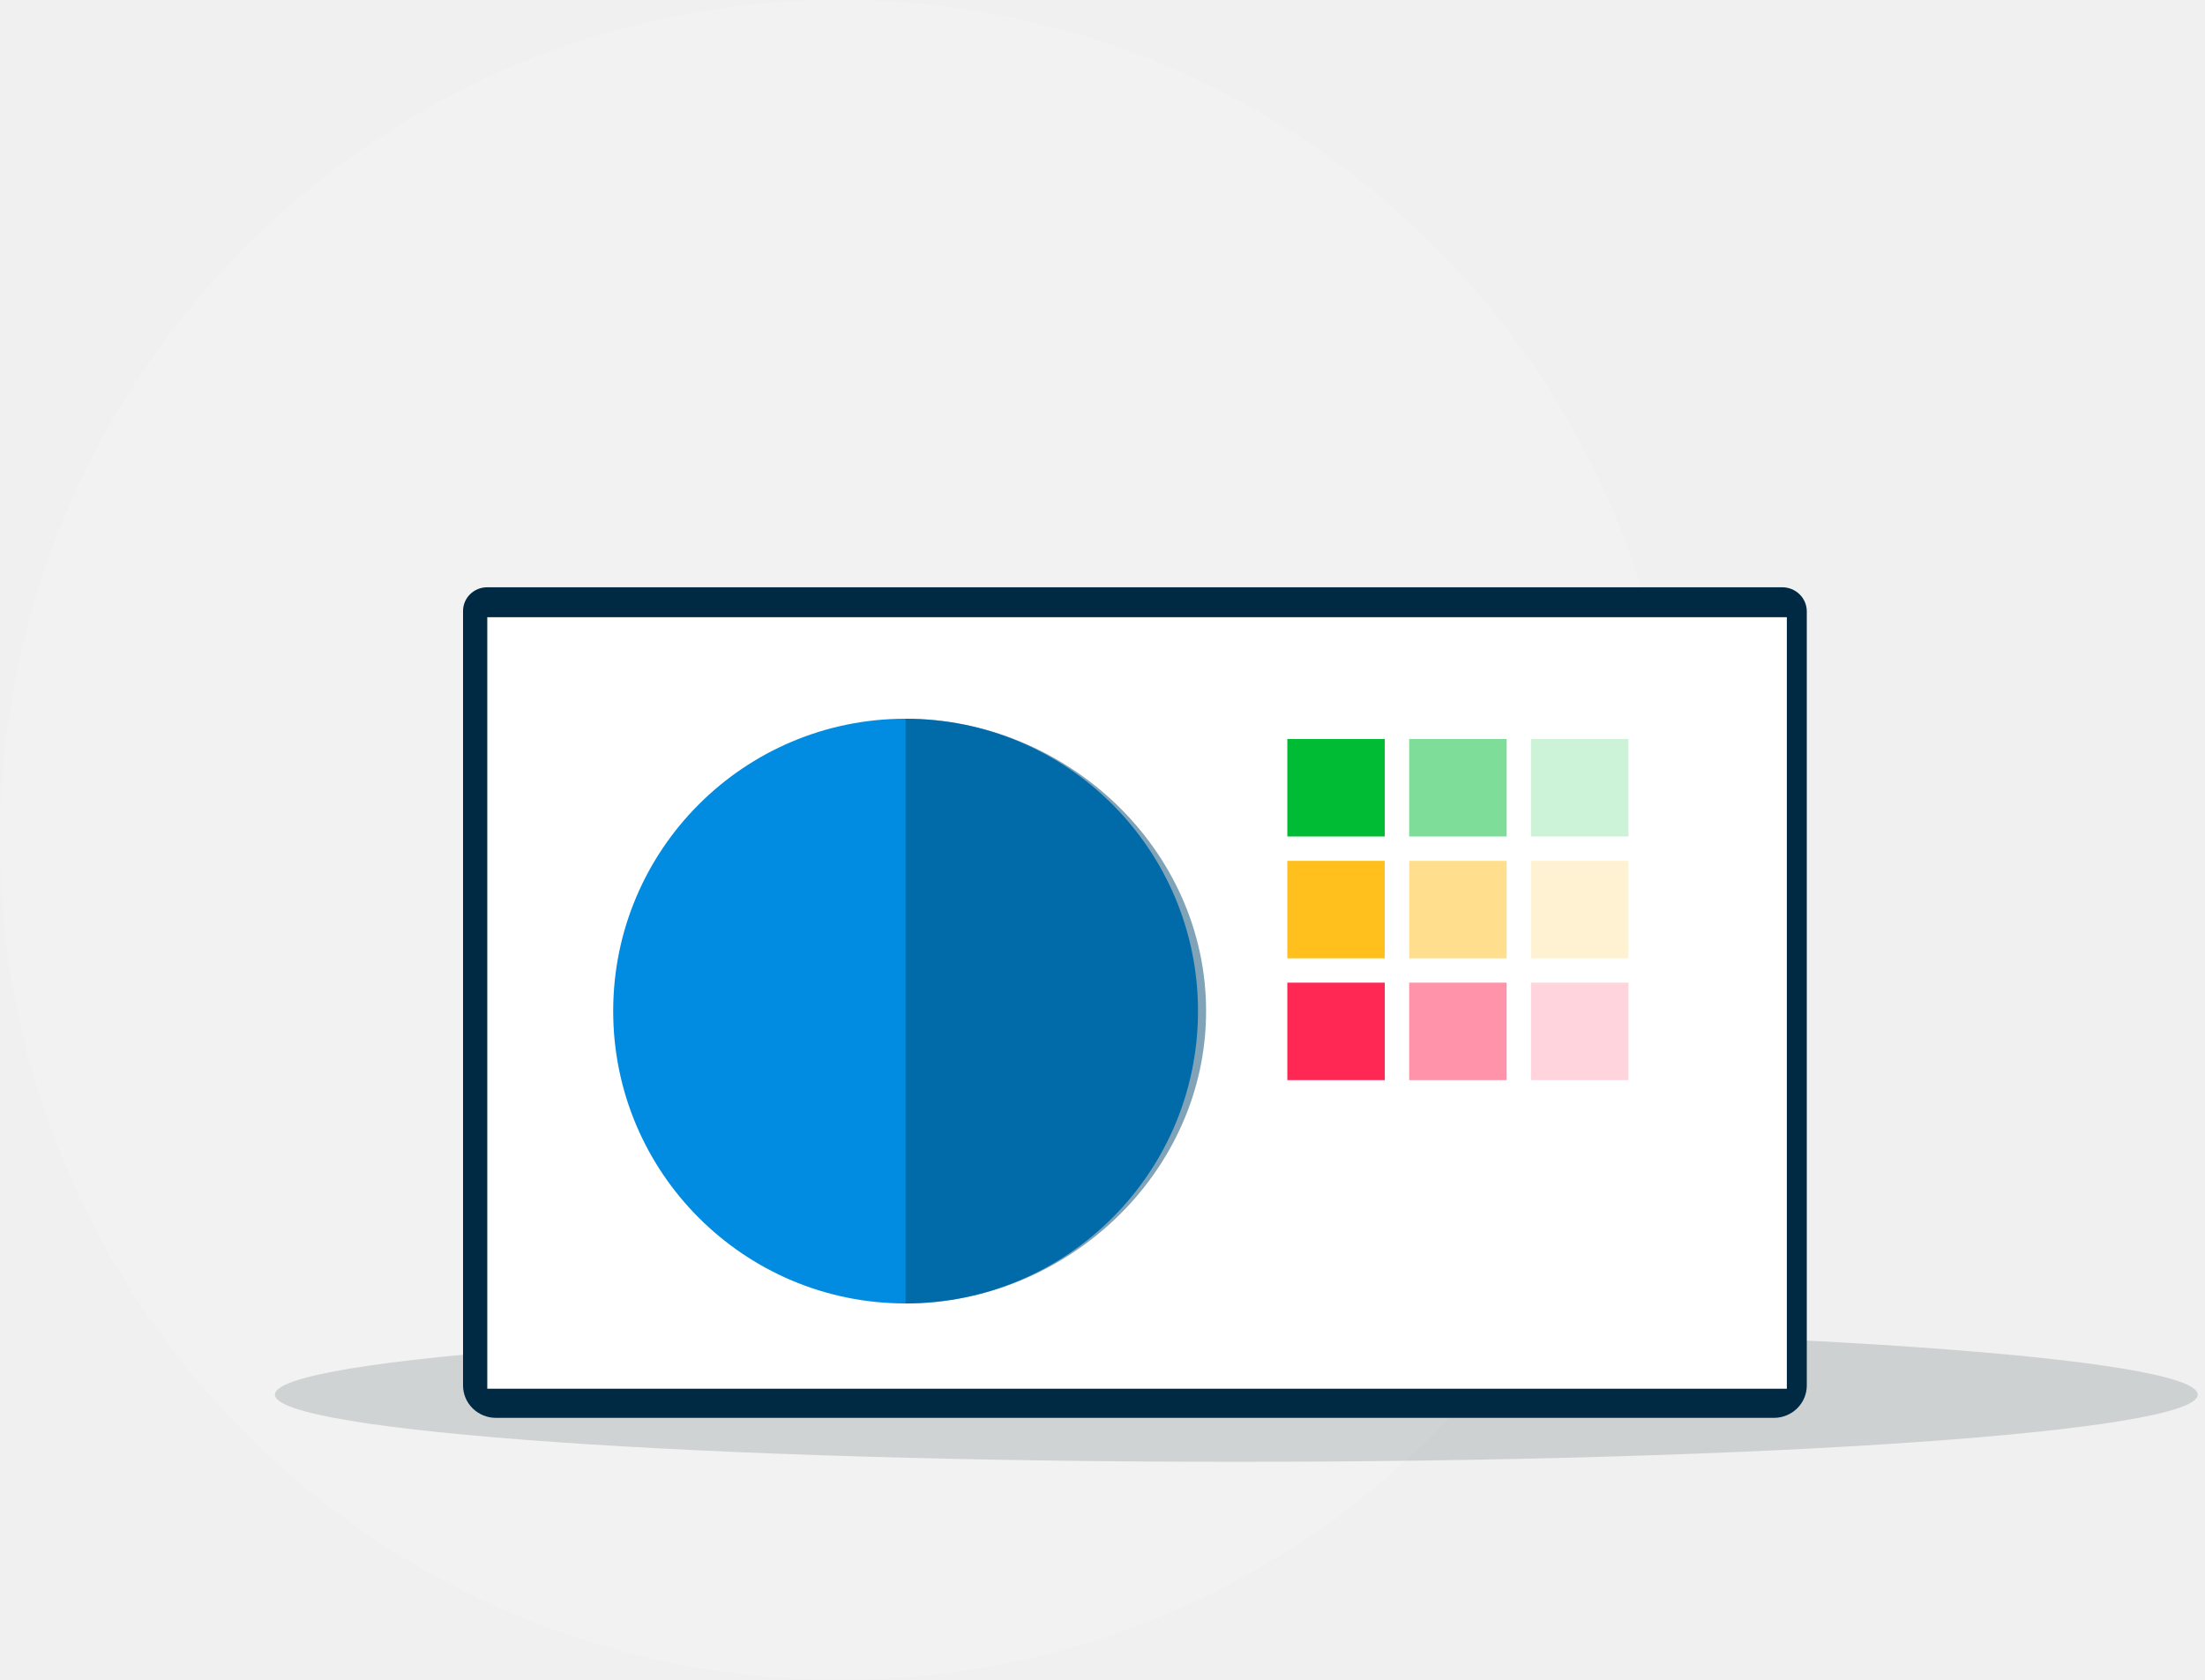
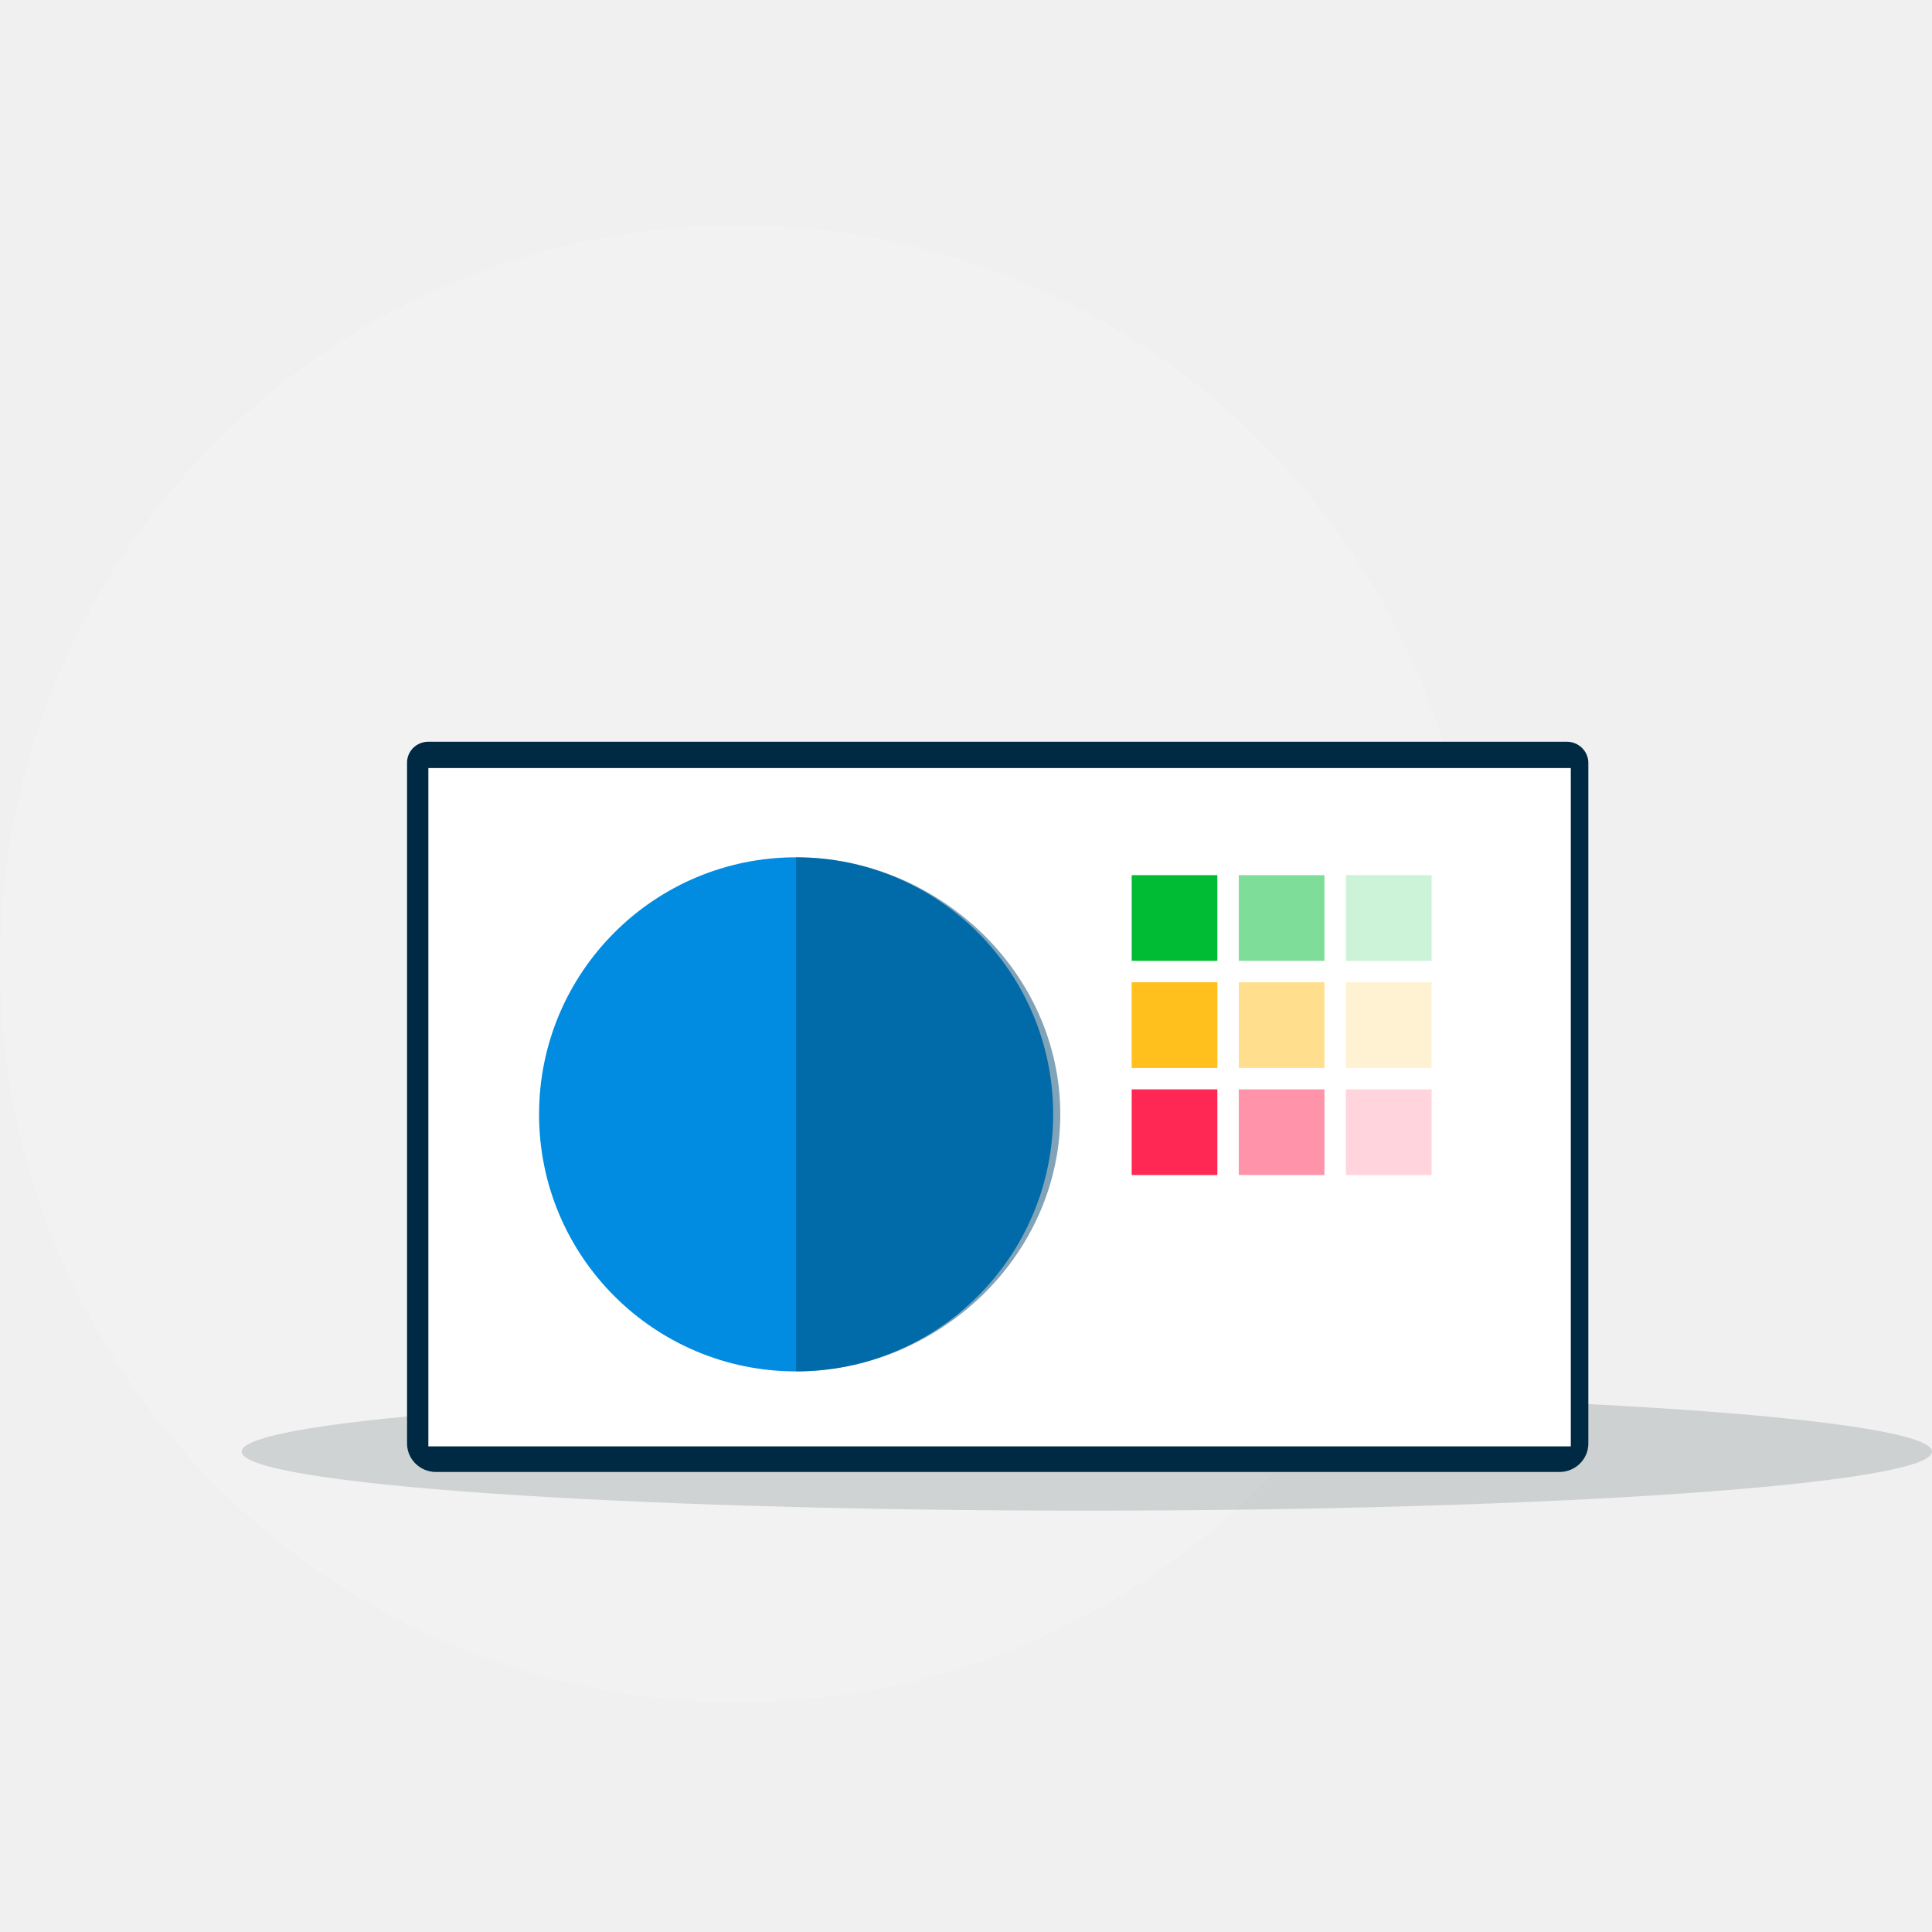
- <svg xmlns="http://www.w3.org/2000/svg" width="210" height="160" viewBox="0 0 210 160" fill="none">
-   <path d="M80 160C124.183 160 160 124.183 160 80C160 35.817 124.183 0 80 0C35.817 0 0 35.817 0 80C0 124.183 35.817 160 80 160Z" fill="#F2F2F2" />
-   <path d="M117.744 139.239C168.312 139.239 209.306 136.374 209.306 132.84C209.306 129.306 168.312 126.441 117.744 126.441C67.175 126.441 26.182 129.306 26.182 132.84C26.182 136.374 67.175 139.239 117.744 139.239Z" fill="#7F868A" fill-opacity="0.29" />
-   <path d="M168.942 135.051H47.232C46.401 135.05 45.605 134.725 45.017 134.148C44.43 133.57 44.1 132.787 44.099 131.97V58.194C44.099 57.596 44.341 57.022 44.772 56.599C45.202 56.176 45.786 55.938 46.394 55.938H169.741C170.36 55.938 170.953 56.18 171.391 56.611C171.829 57.041 172.075 57.625 172.076 58.233V131.97C172.075 132.787 171.745 133.57 171.157 134.148C170.57 134.725 169.773 135.05 168.942 135.051Z" fill="#002A44" />
-   <path d="M170.175 58.789H46.408V132.276H170.175V58.789Z" fill="white" />
-   <path d="M86.247 124.154C101.627 124.154 114.095 111.686 114.095 96.306C114.095 80.926 101.627 68.459 86.247 68.459C70.867 68.459 58.399 80.926 58.399 96.306C58.399 111.686 70.867 124.154 86.247 124.154Z" fill="#018CE1" />
-   <path d="M131.884 70.392H122.602V79.675H131.884V70.392Z" fill="#00BC35" />
-   <path opacity="0.5" d="M143.488 70.392H134.205V79.675H143.488V70.392Z" fill="#00BC35" />
-   <path opacity="0.2" d="M155.091 70.392H145.809V79.675H155.091V70.392Z" fill="#00BC35" />
-   <path d="M131.884 81.996H122.602V91.278H131.884V81.996Z" fill="#FFC01E" />
-   <path opacity="0.5" d="M143.488 81.996H134.205V91.278H143.488V81.996Z" fill="#FFC01E" />
-   <path opacity="0.2" d="M155.091 81.996H145.809V91.278H155.091V81.996Z" fill="#FFC01E" />
-   <path d="M131.884 93.599H122.602V102.881H131.884V93.599Z" fill="#FF2753" />
-   <path opacity="0.5" d="M143.488 93.599H134.205V102.881H143.488V93.599Z" fill="#FF2753" />
-   <path opacity="0.2" d="M155.091 93.599H145.809V102.881H155.091V93.599Z" fill="#FF2753" />
-   <path opacity="0.5" d="M86.245 68.459V124.154C101.625 124.154 114.866 111.686 114.866 96.306C114.866 80.926 101.625 68.459 86.245 68.459Z" fill="#014772" />
+ <svg xmlns="http://www.w3.org/2000/svg" width="180" height="180" viewBox="0 0 180 180" fill="none">
+   <path d="M68.799 158.598C106.795 158.598 137.598 127.795 137.598 89.799C137.598 51.802 106.795 21 68.799 21C30.802 21 0 51.802 0 89.799C0 127.795 30.802 158.598 68.799 158.598Z" fill="#F2F2F2" />
+   <path d="M101.258 140.744C144.746 140.744 180 138.28 180 135.241C180 132.202 144.746 129.738 101.258 129.738C57.77 129.738 22.516 132.202 22.516 135.241C22.516 138.28 57.77 140.744 101.258 140.744Z" fill="#7F868A" fill-opacity="0.29" />
+   <path d="M145.288 137.142H40.619C39.904 137.141 39.219 136.862 38.714 136.365C38.209 135.868 37.925 135.195 37.924 134.493V71.046C37.924 70.532 38.133 70.038 38.503 69.675C38.873 69.311 39.375 69.106 39.898 69.106H145.974C146.507 69.106 147.017 69.314 147.394 69.684C147.77 70.055 147.982 70.556 147.983 71.08V134.493C147.982 135.195 147.698 135.868 147.192 136.365C146.687 136.862 146.002 137.141 145.288 137.142Z" fill="#002A44" />
+   <path d="M146.348 71.558H39.91V134.755H146.348V71.558Z" fill="white" />
+   <path d="M74.171 127.77C87.397 127.77 98.12 117.048 98.12 103.822C98.12 90.596 87.397 79.873 74.171 79.873C60.945 79.873 50.223 90.596 50.223 103.822C50.223 117.048 60.945 127.77 74.171 127.77Z" fill="#018CE1" />
+   <path d="M113.418 81.537H105.436V89.519H113.418V81.537Z" fill="#00BC35" />
+   <path opacity="0.5" d="M123.397 81.537H115.414V89.519H123.397V81.537Z" fill="#00BC35" />
+   <path opacity="0.2" d="M133.376 81.537H125.394V89.519H133.376V81.537Z" fill="#00BC35" />
+   <path d="M113.418 91.515H105.436V99.498H113.418V91.515Z" fill="#FFC01E" />
+   <path opacity="0.5" d="M123.397 91.515H115.414V99.498H123.397V91.515Z" fill="#FFC01E" />
+   <path opacity="0.2" d="M133.376 91.515H125.394V99.498H133.376V91.515Z" fill="#FFC01E" />
+   <path d="M113.418 101.494H105.436V109.476H113.418V101.494Z" fill="#FF2753" />
+   <path opacity="0.5" d="M123.397 101.494H115.414V109.476H123.397V101.494Z" fill="#FF2753" />
+   <path opacity="0.2" d="M133.376 101.494H125.394V109.476H133.376V101.494Z" fill="#FF2753" />
+   <path opacity="0.5" d="M74.17 79.873V127.77C87.396 127.77 98.784 117.048 98.784 103.822C98.784 90.596 87.396 79.873 74.17 79.873Z" fill="#014772" />
</svg>
